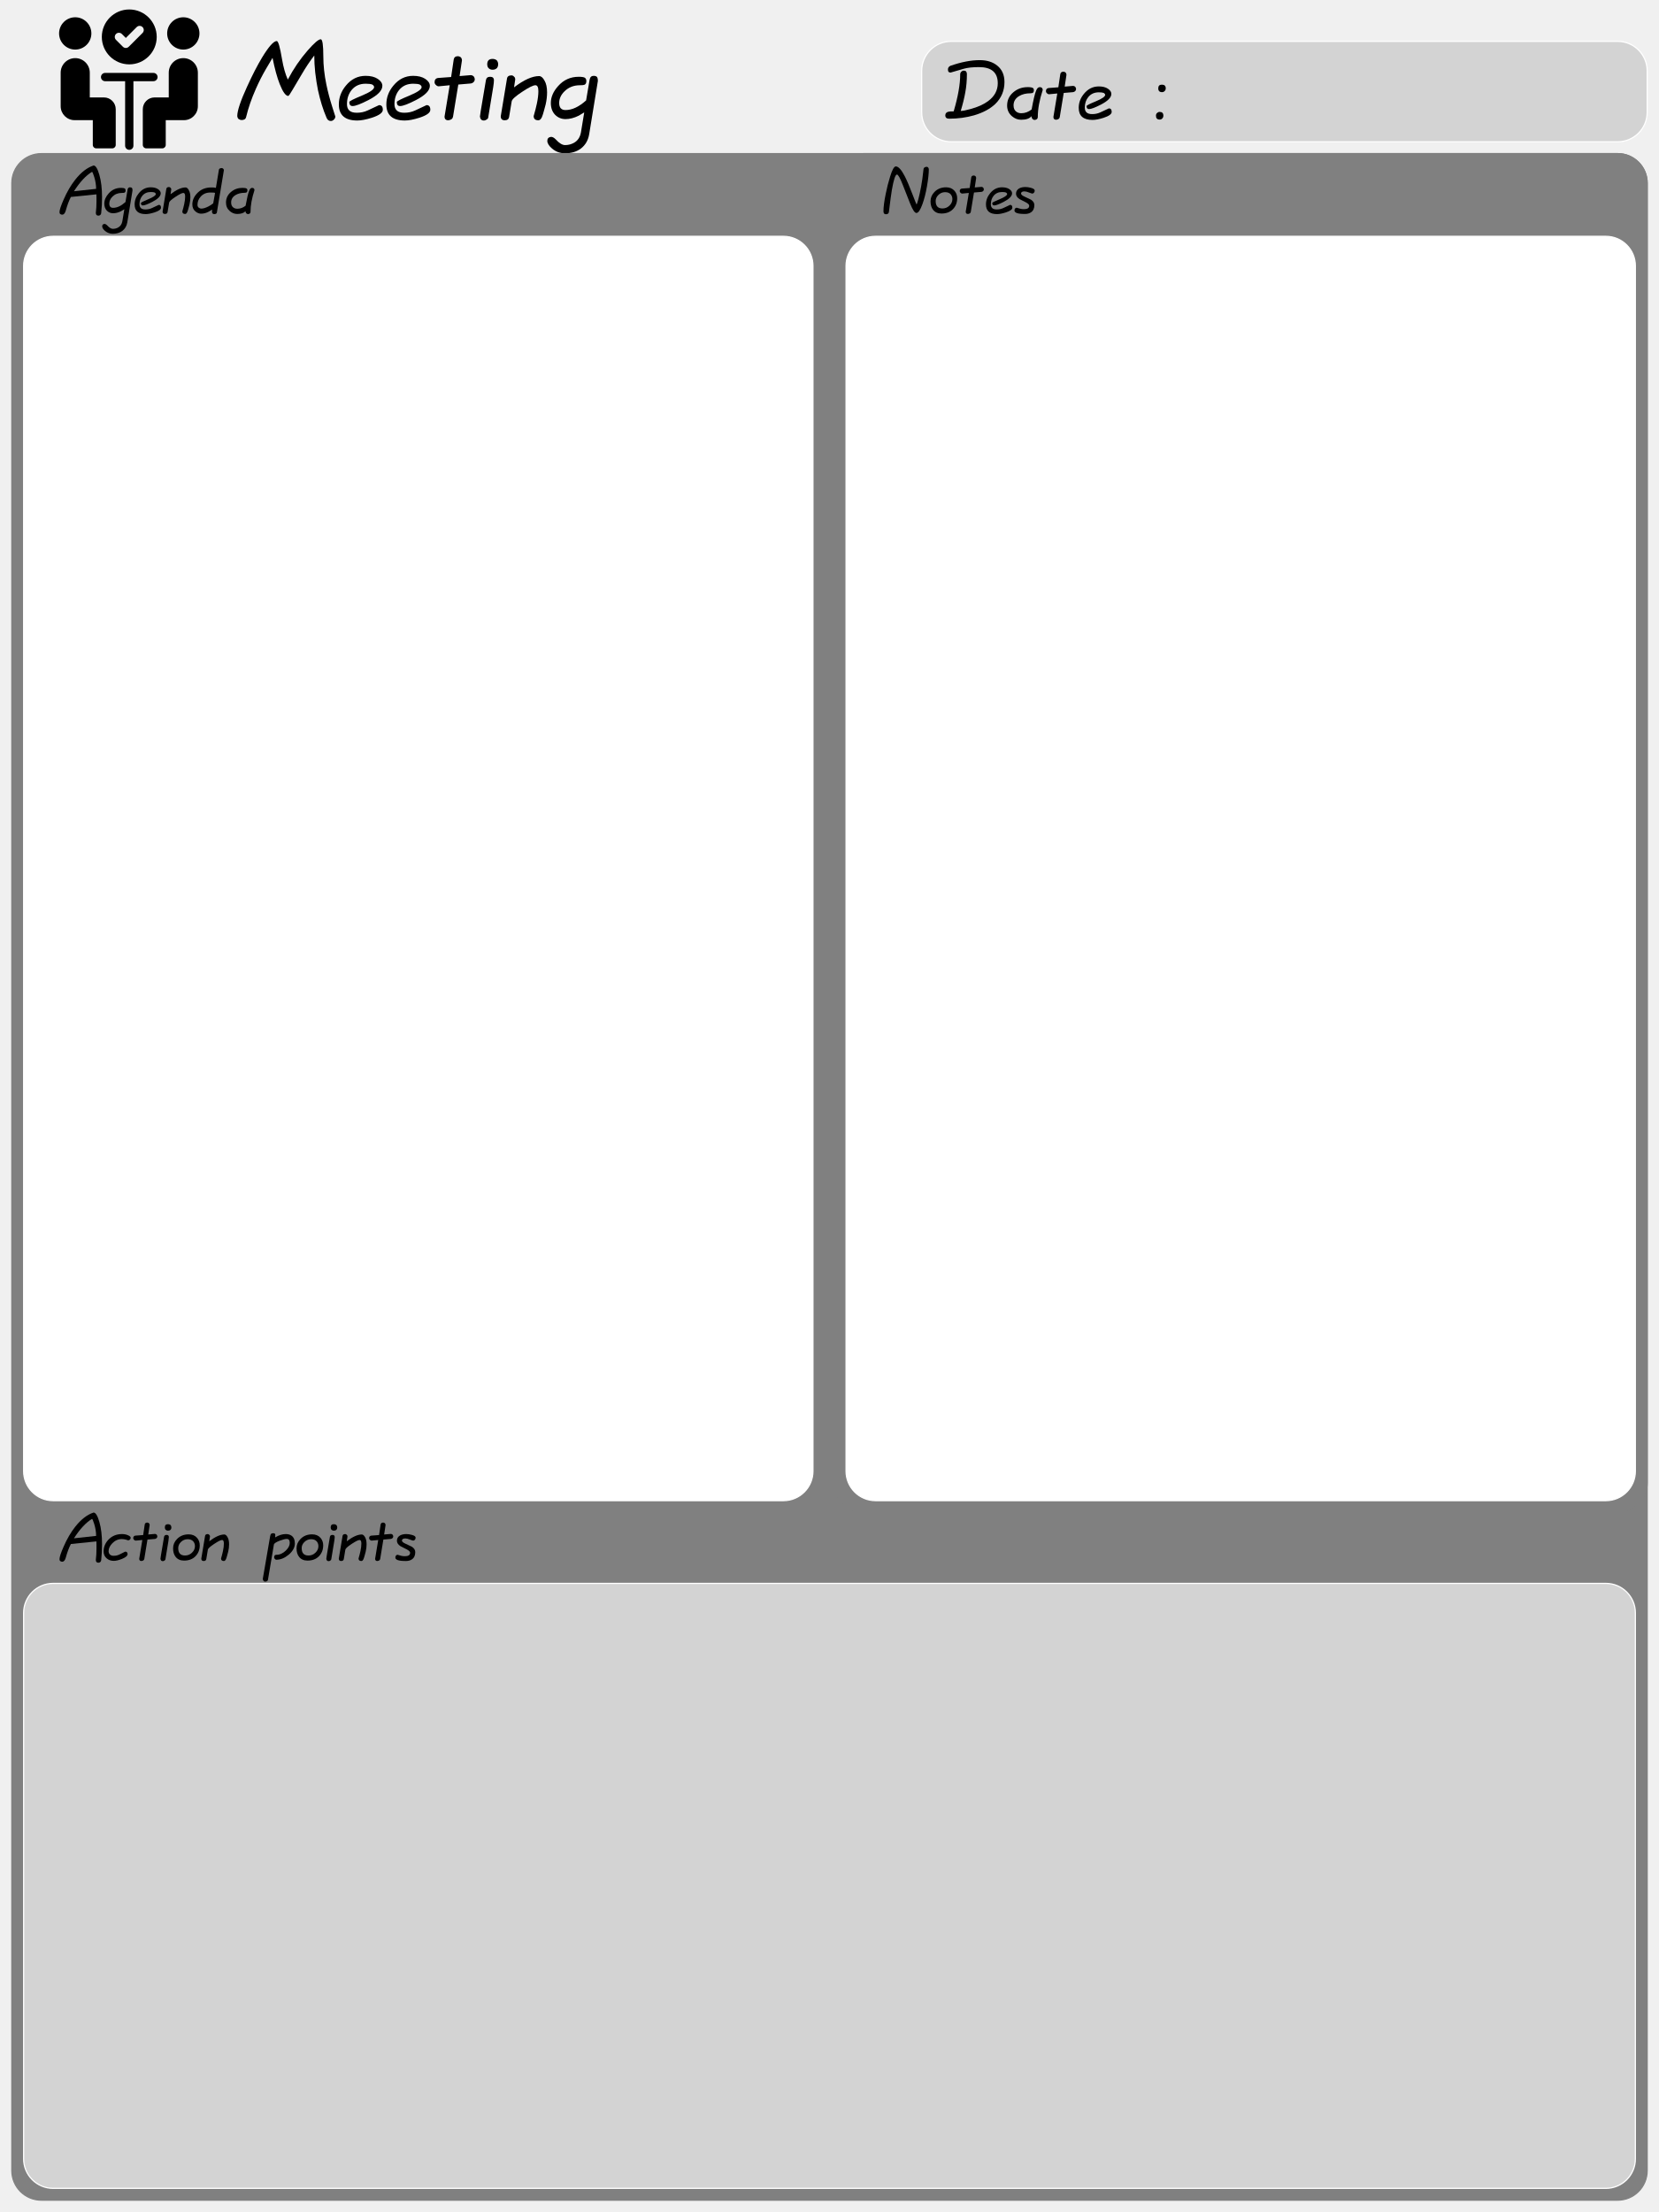
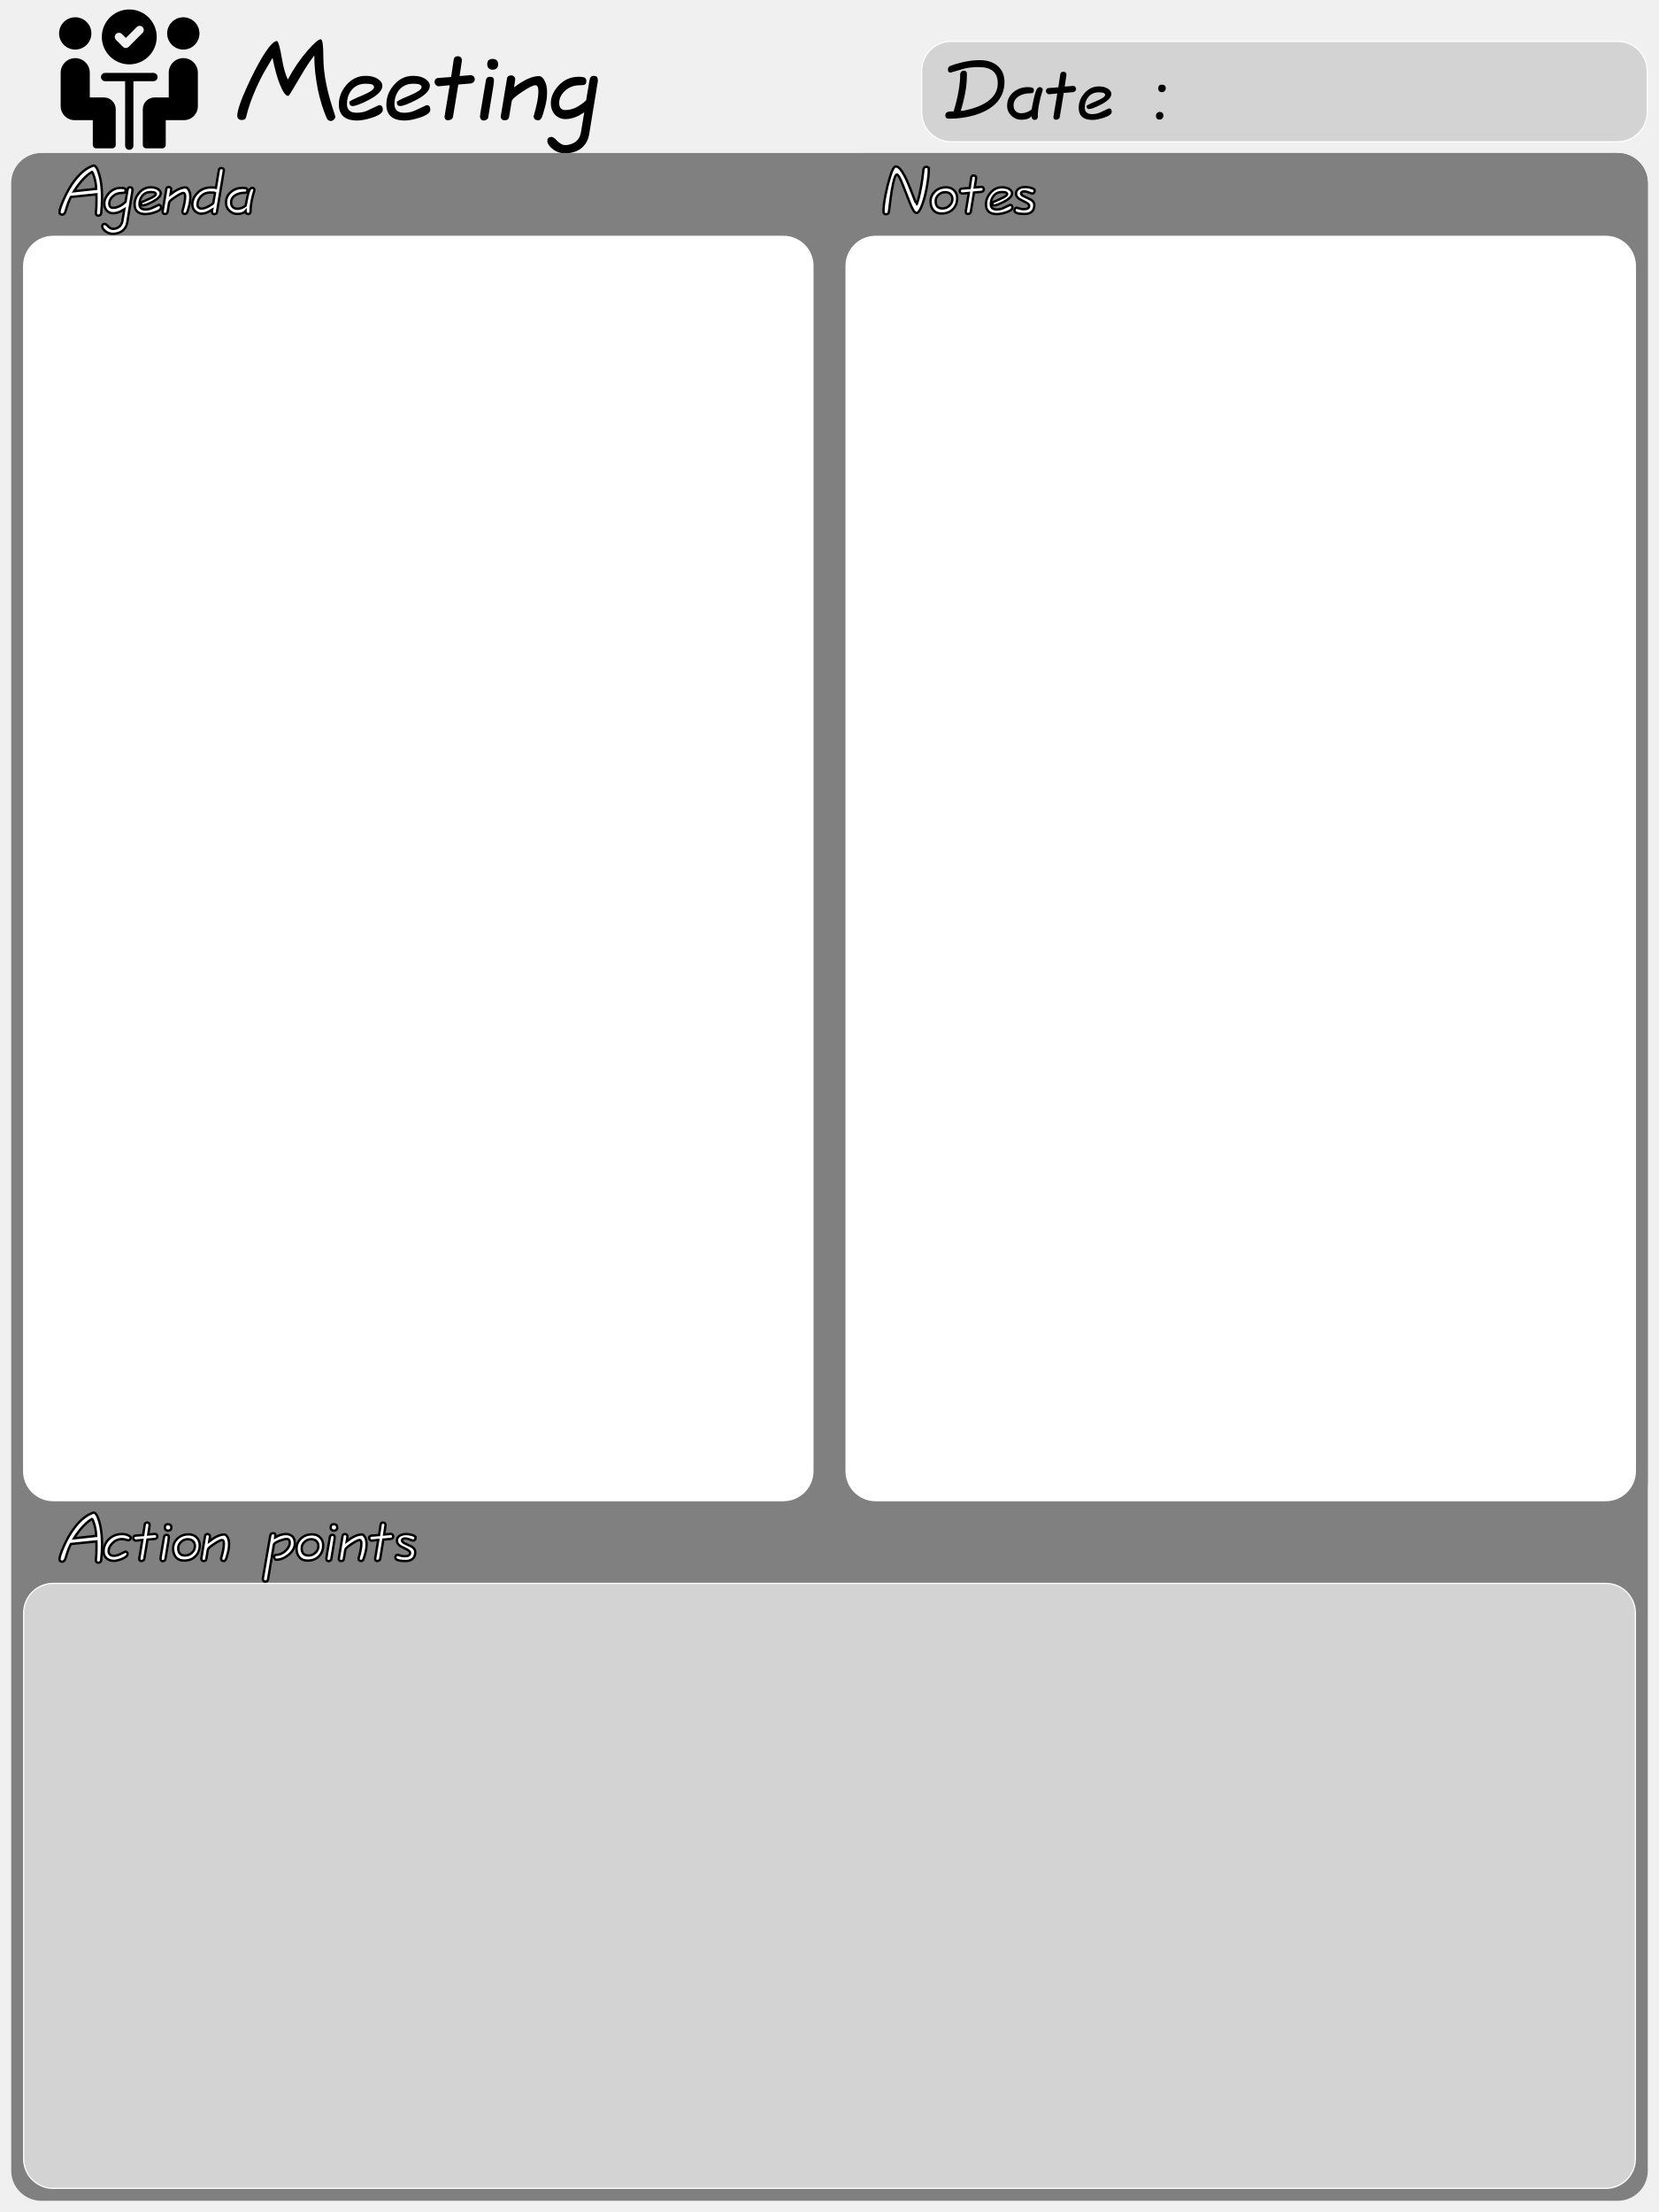
<svg xmlns="http://www.w3.org/2000/svg" xmlns:xlink="http://www.w3.org/1999/xlink" width="1404px" height="1872px" viewBox="0 0 1404 1872" version="1.1">
  <defs>
    <g id="Header">
      <g>
        <path d="m 283.781,98.607 q 0,1.393 -1.194,2.587 -1.194,1.194 -2.587,1.194 -2.488,0 -3.582,-2.587 -4.478,-10.348 -7.363,-23.682 -1.294,-6.468 -2.289,-14.726 -0.796,-7.463 -0.796,-14.428 -5.473,7.065 -10.746,16.119 L 247.562,76.02 q -2.886,4.975 -3.582,5.174 -3.284,0 -7.264,-10.05 -3.284,-8.259 -6.07,-22.189 l -5.473,9.254 q -4.776,8.159 -8.657,17.015 -5.473,12.338 -8.159,23.582 -0.398,1.692 -1.393,2.189 -0.896,0.597 -2.587,0.597 -1.095,0 -2.488,-0.896 -0.896,-0.796 -1.095,-2.488 0,-6.766 8.358,-24.975 6.667,-14.627 12.537,-24.378 8.557,-14.129 12.537,-14.129 1.891,0 4.478,15.522 1.791,10.348 4.876,17.114 7.164,-13.632 16.816,-24.677 8.259,-9.453 11.045,-9.453 2.189,0 2.189,14.527 0,11.343 2.587,23.881 1.891,9.055 4.876,18.507 z" />
        <path d="m 323.98,92.935 q 0,3.682 -9.154,6.667 -7.562,2.388 -12.438,2.388 -15.622,0 -15.622,-13.632 0,-8.756 5.97,-15.92 6.766,-8.259 16.716,-8.259 6.368,0 10.249,2.587 3.881,2.587 3.881,5.871 0,5.97 -11.741,12.04 -9.851,5.075 -13.433,5.075 -2.786,0 -2.786,-3.383 0,-1.095 10.448,-5.373 10.547,-4.378 10.547,-7.264 0,-1.194 -1.592,-2.189 -1.791,-0.697 -5.572,-0.697 -7.463,0 -11.841,5.274 -3.98,4.876 -3.98,12.04 0,3.483 1.99,5.373 1.99,1.891 6.368,1.891 4.975,0 9.254,-1.99 l 9.552,-4.478 q 3.184,0 3.184,3.98 z" />
        <path d="m 364.179,92.935 q 0,3.682 -9.154,6.667 -7.562,2.388 -12.438,2.388 -15.622,0 -15.622,-13.632 0,-8.756 5.97,-15.92 6.766,-8.259 16.716,-8.259 6.368,0 10.249,2.587 3.881,2.587 3.881,5.871 0,5.97 -11.741,12.04 -9.851,5.075 -13.433,5.075 -2.786,0 -2.786,-3.383 0,-1.095 10.448,-5.373 10.547,-4.378 10.547,-7.264 0,-1.194 -1.592,-2.189 -1.791,-0.697 -5.572,-0.697 -7.463,0 -11.841,5.274 -3.98,4.876 -3.98,12.04 0,3.483 1.99,5.373 1.99,1.891 6.368,1.891 4.975,0 9.254,-1.99 l 9.552,-4.478 q 3.184,0 3.184,3.98 z" />
        <path d="m 401.791,66.965 q 0,1.493 -0.896,2.388 -0.995,1.095 -2.488,1.294 l -10.547,0.896 -4.478,27.264 q -0.498,2.587 -3.98,2.985 -3.184,0 -3.184,-3.184 l 4.378,-26.468 -9.353,0.896 q -1.194,0 -2.289,-1.095 -0.995,-0.796 -1.194,-2.189 0,-1.791 0.796,-2.687 0.896,-0.995 2.388,-1.095 l 10.846,-0.796 2.189,-14.826 q 0.498,-2.786 3.582,-2.786 1.194,0 2.388,0.896 0.995,1.095 0.995,2.687 l -1.99,13.234 9.453,-0.796 q 1.095,0 2.189,0.796 0.995,0.896 1.194,2.587 z" />
        <path d="m 421.592,54.428 q 0,3.284 -2.786,4.279 -0.796,0.299 -1.99,0.299 -1.891,0 -3.184,-1.194 -1.294,-1.194 -1.294,-3.383 0,-4.577 4.478,-4.577 1.99,0 3.483,1.095 1.294,1.393 1.294,3.483 z m -3.582,13.532 q 0,1.791 -0.597,5.672 l -4.179,25.373 q 0,1.294 -1.294,2.09 -1.194,0.896 -2.488,0.896 -2.886,0 -3.284,-3.383 l 0.697,-4.876 4.378,-25.97 q 0.498,-2.786 3.582,-2.786 3.184,0 3.184,2.985 z" />
        <path d="m 462.985,78.209 q 0,4.876 -1.194,10.149 -0.398,1.692 -1.393,5.174 -0.896,3.483 -1.791,5.572 -1.194,2.687 -2.985,2.687 -3.98,0 -3.98,-3.582 1.692,-5.771 2.687,-10.448 1.294,-6.07 1.294,-10.547 0,-5.075 -2.488,-5.075 -2.886,0 -11.244,5.572 -8.458,5.572 -8.856,8.06 l -2.189,13.234 q -0.498,2.786 -3.682,2.786 -3.383,0 -3.383,-3.383 l 5.274,-31.841 q 0.398,-2.786 3.881,-2.786 1.194,0 2.289,1.294 0.796,0.697 0.796,1.891 v 0.398 l -0.995,6.567 q 12.537,-9.552 21.194,-9.552 2.488,0 4.577,3.781 2.189,3.682 2.189,10.05 z" />
        <path d="m 505.97,68.557 -7.363,45.075 q -1.294,7.662 -6.965,12.04 -5.473,4.08 -13.433,4.08 -6.169,0 -10.945,-3.98 -4.08,-3.483 -4.08,-6.567 0,-2.985 3.184,-3.383 1.891,0 3.98,2.189 4.378,4.776 7.861,4.776 4.08,0 7.463,-1.891 4.876,-2.687 5.97,-8.856 l 2.786,-16.915 -4.677,2.786 q -5.871,2.886 -11.144,2.886 -5.174,0 -8.856,-3.682 -3.582,-3.781 -3.582,-9.95 0,-7.463 6.169,-14.328 6.965,-7.861 17.413,-7.861 3.781,0 5.174,0.796 1.294,0.896 1.294,2.786 0,2.488 -1.592,3.184 -0.796,0.398 -3.781,0.398 -7.96,0 -13.134,5.174 -4.478,4.378 -4.478,9.851 0,5.97 5.373,5.97 8.358,0 17.413,-8.159 l 2.985,-17.612 q 0.597,-3.184 3.383,-3.184 1.891,0 2.786,0.896 0.796,0.995 0.796,3.483 z" />
      </g>
      <g>
        <path d="m 850.075,69.403 q 0,10.896 -7.687,18.507 -6.642,6.343 -18.06,9.701 -10,2.836 -21.045,2.836 -3.284,0 -3.284,-2.836 0,-2.388 2.612,-3.06 1.119,-0.299 4.478,-0.299 5.522,-18.657 5.522,-31.343 0,-1.269 0.896,-2.164 0.896,-0.97 2.239,-0.97 2.537,0 2.537,2.985 0,8.06 -1.343,15.299 -1.269,7.239 -3.881,15.821 2.612,0 8.134,-1.567 9.403,-2.537 15,-6.716 8.209,-6.045 8.209,-15.149 0,-13.657 -15.896,-13.657 -8.134,0 -12.985,1.418 l -11.045,3.209 q -1.194,0 -1.791,-0.672 -0.448,-0.672 -0.448,-2.015 0,-1.94 1.94,-2.985 13.806,-4.851 24.925,-4.851 9.179,0 14.851,4.627 6.119,4.925 6.119,13.881 z" />
        <path d="m 882.463,76.119 q -4.179,12.761 -4.179,22.836 0,2.239 -2.537,2.537 -1.269,0 -2.09,-0.97 -0.746,-0.896 -0.746,-2.164 -2.463,2.985 -8.731,2.985 -4.254,0 -7.761,-2.985 -4.104,-3.507 -4.104,-9.03 0,-6.866 5.373,-11.343 5.075,-4.254 12.09,-4.254 3.433,0 4.478,0.821 Q 875,75.075 875,76.418 q 0,1.045 -0.597,1.866 -0.672,0.672 -2.463,0.672 -5.448,0 -9.403,2.313 -4.776,2.836 -4.776,7.91 0,3.731 2.463,5.448 1.716,1.194 4.104,1.194 4.702,0 8.731,-3.209 2.164,-12.015 3.806,-15.97 1.194,-2.91 3.06,-2.91 2.388,0 2.537,2.388 z" />
        <path d="m 910.672,75.224 q 0,1.119 -0.672,1.791 -0.746,0.821 -1.866,0.97 l -7.91,0.672 -3.358,20.448 q -0.373,1.94 -2.985,2.239 -2.388,0 -2.388,-2.388 l 3.284,-19.851 -7.015,0.672 q -0.896,0 -1.716,-0.821 -0.746,-0.597 -0.896,-1.642 0,-1.343 0.597,-2.015 0.672,-0.746 1.791,-0.821 l 8.134,-0.597 1.642,-11.119 q 0.373,-2.09 2.687,-2.09 0.896,0 1.791,0.672 0.746,0.821 0.746,2.015 l -1.493,9.925 7.09,-0.597 q 0.821,0 1.642,0.597 0.746,0.672 0.896,1.94 z" />
        <path d="m 940.821,94.701 q 0,2.761 -6.866,5 -5.672,1.791 -9.328,1.791 -11.716,0 -11.716,-10.224 0,-6.567 4.478,-11.94 5.075,-6.194 12.537,-6.194 4.776,0 7.687,1.94 2.91,1.94 2.91,4.403 0,4.478 -8.806,9.03 -7.388,3.806 -10.075,3.806 -2.09,0 -2.09,-2.537 0,-0.821 7.836,-4.03 7.91,-3.284 7.91,-5.448 0,-0.896 -1.194,-1.642 -1.343,-0.522 -4.179,-0.522 -5.597,0 -8.881,3.955 -2.985,3.657 -2.985,9.03 0,2.612 1.493,4.03 1.493,1.418 4.776,1.418 3.731,0 6.94,-1.493 l 7.164,-3.358 q 2.388,0 2.388,2.985 z" />
        <path d="m 986.567,74.776 q 0,1.343 -0.97,2.313 -0.896,0.896 -2.164,0.896 -3.209,0 -3.209,-3.209 0,-3.134 3.06,-3.134 3.284,0 3.284,3.134 z m -2.015,23.134 q 0,1.343 -0.896,2.313 -0.821,0.97 -2.239,0.97 -3.134,0 -3.134,-3.284 0,-1.493 0.97,-2.313 0.97,-0.896 2.164,-0.896 3.134,0 3.134,3.209 z" />
      </g>
      <g transform="matrix(0.4,0,0,0.4,50,8)">
        <path d="M148.5,116.187c32.029,0,58.086-26.057,58.086-58.086S180.529,0.014,148.5,0.014S90.414,26.072,90.414,58.101   S116.471,116.187,148.5,116.187z M120.402,51.894c3.429-3.427,8.985-3.427,12.414,0l8.387,8.388L164.184,37.3   c3.429-3.427,8.985-3.427,12.414,0c3.428,3.428,3.428,8.986,0,12.414L147.41,78.902c-1.714,1.713-3.96,2.571-6.207,2.571   c-2.247,0-4.493-0.857-6.207-2.571l-14.594-14.594C116.974,60.88,116.974,55.321,120.402,51.894z" />
        <path d="M34.165,84.869c18.839,0,34.166-15.327,34.166-34.166S53.004,16.537,34.165,16.537S0,31.864,0,50.703   S15.326,84.869,34.165,84.869z" />
        <path d="m3.367,133.777v70.955c0,16.297 13.211,29.508 29.508,29.508h38.457v52.407c0,3.992 3.236,7.229 7.229,7.229h34.077c3.992,0 7.229-3.236 7.229-7.229v-75.595c0-13.757-11.152-24.908-24.908-24.908h-29.995v-52.367c0-17.009-13.789-30.798-30.798-30.798-17.01-0.001-30.799,13.788-30.799,30.798z" />
        <path d="m262.835,84.869c18.839,0 34.165-15.327 34.165-34.166s-15.326-34.166-34.165-34.166-34.166,15.327-34.166,34.166 15.327,34.166 34.166,34.166z" />
        <path d="m232.036,133.777v52.367h-29.994c-13.757,0-24.909,11.152-24.909,24.908v75.595c0,3.992 3.236,7.229 7.229,7.229h34.077c3.992,0 7.229-3.236 7.229-7.229v-52.407h38.457c16.297,0 29.508-13.211 29.508-29.508v-70.955c0-17.009-13.789-30.798-30.798-30.798-17.01-0.001-30.799,13.788-30.799,30.798z" />
        <path d="m199.616,151.813c4.848,0 8.777-3.93 8.777-8.777 0-4.848-3.93-8.777-8.777-8.777h-102.232c-4.848,0-8.777,3.93-8.777,8.777 0,4.848 3.93,8.777 8.777,8.777h42.338v136.395c0,4.848 3.93,8.777 8.777,8.777s8.777-3.93 8.777-8.777v-136.395h42.34z" />
      </g>
    </g>
    <g id="Border">
      <rect x="0" y="0" width="1404" height="1872" stroke="black" stroke-width="10" fill="none" />
    </g>
  </defs>
  <rect rx="25" x="780" y="35" width="614" height="85" stroke="white" stroke-width="1" fill="lightgrey" />
  <use xlink:href="#Header" x="0" y="0" />
  <rect rx="25" x="10" y="130" width="1384" height="1732" stroke="grey" stroke-width="1" fill="grey" />
  <g id="agenda">
    <rect rx="25" x="20" y="200" width="668" height="1070" stroke="white" stroke-width="1" fill="white" />
    <g>
-       <path d="m 86.358,166.925 q 0,6.687 -0.716,13.433 -0.119,1.075 -0.836,1.612 -0.537,0.537 -1.552,0.537 -2.149,0 -2.149,-2.388 l 0.418,-4.716 0.119,-4.896 v -3.045 l -0.06,-2.985 -21.612,2.209 q -2.448,4.776 -4.299,11.522 -0.955,3.463 -3.045,3.463 -0.896,0 -1.612,-0.537 -0.657,-0.478 -0.657,-1.612 0,-2.687 3.463,-10.567 4.299,-9.851 9.851,-16.896 7.403,-9.373 15.522,-12 2.627,0 4.896,7.94 2.269,7.821 2.269,18.925 z m -5.015,-7.104 q 0,-4.716 -1.552,-9.91 -1.373,-4.418 -1.91,-4.478 -7.761,4.657 -15.284,16.418 z" />
-       <path d="m 112.149,161.134 -4.418,27.045 q -0.776,4.597 -4.179,7.224 -3.284,2.448 -8.06,2.448 -3.701,0 -6.567,-2.388 -2.448,-2.09 -2.448,-3.94 0,-1.791 1.91,-2.03 1.134,0 2.388,1.313 2.627,2.866 4.716,2.866 2.448,0 4.478,-1.134 2.925,-1.612 3.582,-5.313 l 1.672,-10.149 -2.806,1.672 q -3.522,1.731 -6.687,1.731 -3.104,0 -5.313,-2.209 -2.149,-2.269 -2.149,-5.97 0,-4.478 3.701,-8.597 4.179,-4.716 10.448,-4.716 2.269,0 3.104,0.478 0.776,0.537 0.776,1.672 0,1.493 -0.955,1.91 -0.478,0.239 -2.269,0.239 -4.776,0 -7.881,3.104 -2.687,2.627 -2.687,5.91 0,3.582 3.224,3.582 5.015,0 10.448,-4.896 l 1.791,-10.567 q 0.358,-1.91 2.03,-1.91 1.134,0 1.672,0.537 0.478,0.597 0.478,2.09 z" />
-       <path d="m 136.268,175.761 q 0,2.209 -5.493,4 -4.537,1.433 -7.463,1.433 -9.373,0 -9.373,-8.179 0,-5.254 3.582,-9.552 4.06,-4.955 10.03,-4.955 3.821,0 6.149,1.552 2.328,1.552 2.328,3.522 0,3.582 -7.045,7.224 -5.91,3.045 -8.06,3.045 -1.672,0 -1.672,-2.03 0,-0.657 6.269,-3.224 6.328,-2.627 6.328,-4.358 0,-0.716 -0.955,-1.313 -1.075,-0.418 -3.343,-0.418 -4.478,0 -7.104,3.164 -2.388,2.925 -2.388,7.224 0,2.09 1.194,3.224 1.194,1.134 3.821,1.134 2.985,0 5.552,-1.194 l 5.731,-2.687 q 1.91,0 1.91,2.388 z" />
-       <path d="m 161.104,166.925 q 0,2.925 -0.716,6.09 -0.239,1.015 -0.836,3.104 -0.537,2.09 -1.075,3.343 -0.716,1.612 -1.791,1.612 -2.388,0 -2.388,-2.149 1.015,-3.463 1.612,-6.269 0.776,-3.642 0.776,-6.328 0,-3.045 -1.493,-3.045 -1.731,0 -6.746,3.343 -5.075,3.343 -5.313,4.836 l -1.313,7.94 q -0.298,1.672 -2.209,1.672 -2.03,0 -2.03,-2.03 l 3.164,-19.104 q 0.239,-1.672 2.328,-1.672 0.716,0 1.373,0.776 0.478,0.418 0.478,1.134 v 0.239 l -0.597,3.94 q 7.522,-5.731 12.716,-5.731 1.493,0 2.746,2.269 1.313,2.209 1.313,6.03 z" />
-       <path d="m 189.462,144.119 -5.91,35.642 q -0.239,1.433 -2.269,1.433 -1.91,0 -1.91,-2.269 l 0.239,-1.552 -2.985,1.731 q -3.045,1.731 -6.507,1.731 -2.149,0 -4.299,-1.552 -3.045,-2.209 -3.045,-6.269 0,-5.075 3.94,-9.313 4.597,-5.075 12.119,-5.075 h 1.373 q 0.418,0 1.134,0.119 l 1.373,0.239 2.507,-15.104 q 0,-1.433 2.269,-1.672 0.955,0 1.612,0.776 0.358,0.537 0.358,1.134 z m -7.463,19.164 q -0.358,-0.358 -3.94,-0.358 -5.254,0 -8.358,3.642 -2.567,2.925 -2.567,6.806 0,1.731 1.254,2.507 0.896,0.657 1.97,0.657 2.448,0 5.97,-1.791 2.328,-1.194 4.119,-2.687 z" />
-       <path d="m 215.373,160.896 q -3.343,10.209 -3.343,18.269 0,1.791 -2.03,2.03 -1.015,0 -1.672,-0.776 -0.597,-0.716 -0.597,-1.731 -1.97,2.388 -6.985,2.388 -3.403,0 -6.209,-2.388 -3.284,-2.806 -3.284,-7.224 0,-5.493 4.298,-9.075 4.06,-3.403 9.672,-3.403 2.746,0 3.582,0.657 0.597,0.418 0.597,1.493 0,0.836 -0.478,1.493 -0.537,0.537 -1.97,0.537 -4.358,0 -7.522,1.851 -3.821,2.269 -3.821,6.328 0,2.985 1.97,4.358 1.373,0.955 3.284,0.955 3.761,0 6.985,-2.567 1.731,-9.612 3.045,-12.776 0.955,-2.328 2.448,-2.328 1.91,0 2.03,1.91 z" />
+       <path stroke="black" stroke-width="2" fill="white" d="m 86.358,166.925 q 0,6.687 -0.716,13.433 -0.119,1.075 -0.836,1.612 -0.537,0.537 -1.552,0.537 -2.149,0 -2.149,-2.388 l 0.418,-4.716 0.119,-4.896 v -3.045 l -0.06,-2.985 -21.612,2.209 q -2.448,4.776 -4.299,11.522 -0.955,3.463 -3.045,3.463 -0.896,0 -1.612,-0.537 -0.657,-0.478 -0.657,-1.612 0,-2.687 3.463,-10.567 4.299,-9.851 9.851,-16.896 7.403,-9.373 15.522,-12 2.627,0 4.896,7.94 2.269,7.821 2.269,18.925 z m -5.015,-7.104 q 0,-4.716 -1.552,-9.91 -1.373,-4.418 -1.91,-4.478 -7.761,4.657 -15.284,16.418 z" />
+       <path stroke="black" stroke-width="2" fill="white" d="m 112.149,161.134 -4.418,27.045 q -0.776,4.597 -4.179,7.224 -3.284,2.448 -8.06,2.448 -3.701,0 -6.567,-2.388 -2.448,-2.09 -2.448,-3.94 0,-1.791 1.91,-2.03 1.134,0 2.388,1.313 2.627,2.866 4.716,2.866 2.448,0 4.478,-1.134 2.925,-1.612 3.582,-5.313 l 1.672,-10.149 -2.806,1.672 q -3.522,1.731 -6.687,1.731 -3.104,0 -5.313,-2.209 -2.149,-2.269 -2.149,-5.97 0,-4.478 3.701,-8.597 4.179,-4.716 10.448,-4.716 2.269,0 3.104,0.478 0.776,0.537 0.776,1.672 0,1.493 -0.955,1.91 -0.478,0.239 -2.269,0.239 -4.776,0 -7.881,3.104 -2.687,2.627 -2.687,5.91 0,3.582 3.224,3.582 5.015,0 10.448,-4.896 l 1.791,-10.567 q 0.358,-1.91 2.03,-1.91 1.134,0 1.672,0.537 0.478,0.597 0.478,2.09 z" />
+       <path stroke="black" stroke-width="2" fill="white" d="m 136.268,175.761 q 0,2.209 -5.493,4 -4.537,1.433 -7.463,1.433 -9.373,0 -9.373,-8.179 0,-5.254 3.582,-9.552 4.06,-4.955 10.03,-4.955 3.821,0 6.149,1.552 2.328,1.552 2.328,3.522 0,3.582 -7.045,7.224 -5.91,3.045 -8.06,3.045 -1.672,0 -1.672,-2.03 0,-0.657 6.269,-3.224 6.328,-2.627 6.328,-4.358 0,-0.716 -0.955,-1.313 -1.075,-0.418 -3.343,-0.418 -4.478,0 -7.104,3.164 -2.388,2.925 -2.388,7.224 0,2.09 1.194,3.224 1.194,1.134 3.821,1.134 2.985,0 5.552,-1.194 l 5.731,-2.687 q 1.91,0 1.91,2.388 z" />
+       <path stroke="black" stroke-width="2" fill="white" d="m 161.104,166.925 q 0,2.925 -0.716,6.09 -0.239,1.015 -0.836,3.104 -0.537,2.09 -1.075,3.343 -0.716,1.612 -1.791,1.612 -2.388,0 -2.388,-2.149 1.015,-3.463 1.612,-6.269 0.776,-3.642 0.776,-6.328 0,-3.045 -1.493,-3.045 -1.731,0 -6.746,3.343 -5.075,3.343 -5.313,4.836 l -1.313,7.94 q -0.298,1.672 -2.209,1.672 -2.03,0 -2.03,-2.03 l 3.164,-19.104 q 0.239,-1.672 2.328,-1.672 0.716,0 1.373,0.776 0.478,0.418 0.478,1.134 v 0.239 l -0.597,3.94 q 7.522,-5.731 12.716,-5.731 1.493,0 2.746,2.269 1.313,2.209 1.313,6.03 z" />
+       <path stroke="black" stroke-width="2" fill="white" d="m 189.462,144.119 -5.91,35.642 q -0.239,1.433 -2.269,1.433 -1.91,0 -1.91,-2.269 l 0.239,-1.552 -2.985,1.731 q -3.045,1.731 -6.507,1.731 -2.149,0 -4.299,-1.552 -3.045,-2.209 -3.045,-6.269 0,-5.075 3.94,-9.313 4.597,-5.075 12.119,-5.075 h 1.373 q 0.418,0 1.134,0.119 l 1.373,0.239 2.507,-15.104 q 0,-1.433 2.269,-1.672 0.955,0 1.612,0.776 0.358,0.537 0.358,1.134 z m -7.463,19.164 q -0.358,-0.358 -3.94,-0.358 -5.254,0 -8.358,3.642 -2.567,2.925 -2.567,6.806 0,1.731 1.254,2.507 0.896,0.657 1.97,0.657 2.448,0 5.97,-1.791 2.328,-1.194 4.119,-2.687 z" />
+       <path stroke="black" stroke-width="2" fill="white" d="m 215.373,160.896 q -3.343,10.209 -3.343,18.269 0,1.791 -2.03,2.03 -1.015,0 -1.672,-0.776 -0.597,-0.716 -0.597,-1.731 -1.97,2.388 -6.985,2.388 -3.403,0 -6.209,-2.388 -3.284,-2.806 -3.284,-7.224 0,-5.493 4.298,-9.075 4.06,-3.403 9.672,-3.403 2.746,0 3.582,0.657 0.597,0.418 0.597,1.493 0,0.836 -0.478,1.493 -0.537,0.537 -1.97,0.537 -4.358,0 -7.522,1.851 -3.821,2.269 -3.821,6.328 0,2.985 1.97,4.358 1.373,0.955 3.284,0.955 3.761,0 6.985,-2.567 1.731,-9.612 3.045,-12.776 0.955,-2.328 2.448,-2.328 1.91,0 2.03,1.91 z" />
    </g>
  </g>
  <g id="notes">
    <rect rx="25" x="706" y="130" width="688" height="1150" stroke="grey" stroke-width="1" fill="grey" />
    <rect rx="25" x="716" y="200" width="668" height="1070" stroke="white" stroke-width="1" fill="white" />
    <g>
-       <path d="m 786.06,143.284 q 0,5.313 -1.552,14.269 -1.493,8.716 -3.881,15.284 -2.687,7.403 -5.075,7.403 -2.209,0 -5.493,-8.418 l -6.149,-15.642 q -3.343,-8.478 -4.836,-8.478 -2.03,0 -4.299,13.075 -0.776,4.478 -2.507,18.627 -0.239,1.91 -2.567,1.91 -2.03,0 -2.03,-2.507 0,-5.493 1.91,-14.746 1.552,-7.761 3.701,-14.567 2.627,-8.657 4.836,-8.657 3.284,0 7.582,8.299 2.687,5.194 6.567,15.403 3.224,8.418 3.403,8.478 0.299,0 1.552,-4.537 0.537,-2.03 1.134,-4.776 0.299,-1.493 1.134,-5.612 1.134,-5.97 2.03,-14.567 0,-2.09 2.627,-2.388 0.776,0 1.373,0.657 0.537,0.657 0.537,1.493 z" />
-       <path d="m 810.06,167.761 q 0,5.552 -3.582,9.254 -3.582,3.701 -9.731,3.701 -4.597,0 -7.104,-3.164 -2.149,-2.746 -2.149,-7.164 0,-4.537 3.343,-7.94 3.821,-3.94 9.851,-3.94 4.537,0 7.164,3.045 2.209,2.627 2.209,6.209 z M 806,168.478 q 0,-2.209 -1.313,-3.881 -1.612,-1.97 -4.836,-1.97 -3.403,0 -5.851,2.507 -2.149,2.209 -2.149,5.015 0,6.269 5.731,6.269 3.463,0 5.91,-2.388 Q 806,171.642 806,168.478 Z" />
-       <path d="m 832.627,160.179 q 0,0.896 -0.537,1.433 -0.597,0.657 -1.493,0.776 l -6.328,0.537 -2.687,16.358 q -0.299,1.552 -2.388,1.791 -1.91,0 -1.91,-1.91 l 2.627,-15.881 -5.612,0.537 q -0.716,0 -1.373,-0.657 -0.597,-0.478 -0.716,-1.313 0,-1.075 0.478,-1.612 0.537,-0.597 1.433,-0.657 l 6.507,-0.478 1.313,-8.896 q 0.299,-1.672 2.149,-1.672 0.716,0 1.433,0.537 0.597,0.657 0.597,1.612 l -1.194,7.94 5.672,-0.478 q 0.657,0 1.313,0.478 0.597,0.537 0.716,1.552 z" />
-       <path d="m 856.746,175.761 q 0,2.209 -5.493,4 -4.537,1.433 -7.463,1.433 -9.373,0 -9.373,-8.179 0,-5.254 3.582,-9.552 4.06,-4.955 10.03,-4.955 3.821,0 6.149,1.552 2.328,1.552 2.328,3.522 0,3.582 -7.045,7.224 -5.91,3.045 -8.06,3.045 -1.672,0 -1.672,-2.03 0,-0.657 6.269,-3.224 6.328,-2.627 6.328,-4.358 0,-0.716 -0.955,-1.313 -1.075,-0.418 -3.343,-0.418 -4.478,0 -7.104,3.164 -2.388,2.925 -2.388,7.224 0,2.09 1.194,3.224 1.194,1.134 3.821,1.134 2.985,0 5.552,-1.194 l 5.731,-2.687 q 1.91,0 1.91,2.388 z" />
-       <path d="m 875.671,161.254 q 0,1.015 -0.537,1.731 -0.657,0.836 -1.552,0.836 -0.418,0 -2.746,-0.896 -2.269,-0.955 -3.881,-0.955 -2.687,0 -2.866,1.731 0,1.373 2.925,2.687 4.896,2.209 5.433,2.567 2.925,1.851 2.925,4.597 0,4.239 -2.866,6.149 -2.03,1.373 -5.075,1.373 -4.836,0 -6.866,-0.776 -2.03,-0.776 -2.03,-2.09 0,-2.09 1.791,-2.448 l 3.164,0.896 q 1.254,0.358 3.104,0.358 4.418,0 4.418,-2.925 0,-1.373 -2.866,-2.866 -5.075,-2.507 -5.373,-2.746 -2.925,-1.97 -2.925,-4.537 0,-2.925 2.627,-4.478 2.149,-1.194 5.313,-1.194 2.149,0 4.537,0.657 3.343,0.836 3.343,2.328 z" />
+       <path stroke="black" stroke-width="2" fill="white" d="m 786.06,143.284 q 0,5.313 -1.552,14.269 -1.493,8.716 -3.881,15.284 -2.687,7.403 -5.075,7.403 -2.209,0 -5.493,-8.418 l -6.149,-15.642 q -3.343,-8.478 -4.836,-8.478 -2.03,0 -4.299,13.075 -0.776,4.478 -2.507,18.627 -0.239,1.91 -2.567,1.91 -2.03,0 -2.03,-2.507 0,-5.493 1.91,-14.746 1.552,-7.761 3.701,-14.567 2.627,-8.657 4.836,-8.657 3.284,0 7.582,8.299 2.687,5.194 6.567,15.403 3.224,8.418 3.403,8.478 0.299,0 1.552,-4.537 0.537,-2.03 1.134,-4.776 0.299,-1.493 1.134,-5.612 1.134,-5.97 2.03,-14.567 0,-2.09 2.627,-2.388 0.776,0 1.373,0.657 0.537,0.657 0.537,1.493 z" />
+       <path stroke="black" stroke-width="2" fill="white" d="m 810.06,167.761 q 0,5.552 -3.582,9.254 -3.582,3.701 -9.731,3.701 -4.597,0 -7.104,-3.164 -2.149,-2.746 -2.149,-7.164 0,-4.537 3.343,-7.94 3.821,-3.94 9.851,-3.94 4.537,0 7.164,3.045 2.209,2.627 2.209,6.209 z M 806,168.478 q 0,-2.209 -1.313,-3.881 -1.612,-1.97 -4.836,-1.97 -3.403,0 -5.851,2.507 -2.149,2.209 -2.149,5.015 0,6.269 5.731,6.269 3.463,0 5.91,-2.388 Q 806,171.642 806,168.478 Z" />
+       <path stroke="black" stroke-width="2" fill="white" d="m 832.627,160.179 q 0,0.896 -0.537,1.433 -0.597,0.657 -1.493,0.776 l -6.328,0.537 -2.687,16.358 q -0.299,1.552 -2.388,1.791 -1.91,0 -1.91,-1.91 l 2.627,-15.881 -5.612,0.537 q -0.716,0 -1.373,-0.657 -0.597,-0.478 -0.716,-1.313 0,-1.075 0.478,-1.612 0.537,-0.597 1.433,-0.657 l 6.507,-0.478 1.313,-8.896 q 0.299,-1.672 2.149,-1.672 0.716,0 1.433,0.537 0.597,0.657 0.597,1.612 l -1.194,7.94 5.672,-0.478 q 0.657,0 1.313,0.478 0.597,0.537 0.716,1.552 z" />
+       <path stroke="black" stroke-width="2" fill="white" d="m 856.746,175.761 q 0,2.209 -5.493,4 -4.537,1.433 -7.463,1.433 -9.373,0 -9.373,-8.179 0,-5.254 3.582,-9.552 4.06,-4.955 10.03,-4.955 3.821,0 6.149,1.552 2.328,1.552 2.328,3.522 0,3.582 -7.045,7.224 -5.91,3.045 -8.06,3.045 -1.672,0 -1.672,-2.03 0,-0.657 6.269,-3.224 6.328,-2.627 6.328,-4.358 0,-0.716 -0.955,-1.313 -1.075,-0.418 -3.343,-0.418 -4.478,0 -7.104,3.164 -2.388,2.925 -2.388,7.224 0,2.09 1.194,3.224 1.194,1.134 3.821,1.134 2.985,0 5.552,-1.194 l 5.731,-2.687 q 1.91,0 1.91,2.388 z" />
+       <path stroke="black" stroke-width="2" fill="white" d="m 875.671,161.254 q 0,1.015 -0.537,1.731 -0.657,0.836 -1.552,0.836 -0.418,0 -2.746,-0.896 -2.269,-0.955 -3.881,-0.955 -2.687,0 -2.866,1.731 0,1.373 2.925,2.687 4.896,2.209 5.433,2.567 2.925,1.851 2.925,4.597 0,4.239 -2.866,6.149 -2.03,1.373 -5.075,1.373 -4.836,0 -6.866,-0.776 -2.03,-0.776 -2.03,-2.09 0,-2.09 1.791,-2.448 l 3.164,0.896 q 1.254,0.358 3.104,0.358 4.418,0 4.418,-2.925 0,-1.373 -2.866,-2.866 -5.075,-2.507 -5.373,-2.746 -2.925,-1.97 -2.925,-4.537 0,-2.925 2.627,-4.478 2.149,-1.194 5.313,-1.194 2.149,0 4.537,0.657 3.343,0.836 3.343,2.328 z" />
    </g>
  </g>
  <g id="actions">
    <rect rx="25" x="20" y="1340" width="1364" height="512" stroke="white" stroke-width="1" fill="lightgrey" />
    <g>
-       <path d="m 86.358,1306.925 q 0,6.686 -0.716,13.433 -0.119,1.075 -0.836,1.612 -0.537,0.537 -1.552,0.537 -2.149,0 -2.149,-2.388 l 0.418,-4.716 0.119,-4.896 v -3.045 l -0.06,-2.985 -21.612,2.209 q -2.448,4.776 -4.299,11.522 -0.955,3.463 -3.045,3.463 -0.896,0 -1.612,-0.537 -0.657,-0.478 -0.657,-1.612 0,-2.687 3.463,-10.567 4.299,-9.851 9.851,-16.895 7.403,-9.373 15.522,-12 2.627,0 4.896,7.94 2.269,7.821 2.269,18.925 z m -5.015,-7.104 q 0,-4.716 -1.552,-9.911 -1.373,-4.418 -1.91,-4.478 -7.761,4.657 -15.284,16.418 z" />
-       <path d="m 110.597,1301.373 q 0,0.955 -0.597,1.493 -0.597,0.716 -1.552,0.716 l -1.91,-0.597 q -1.851,-0.478 -3.463,-0.478 -4.597,0 -8.06,3.582 -3.104,3.224 -3.104,6.686 0,1.672 1.134,2.806 1.134,1.075 3.045,1.075 2.925,0 5.075,-1.134 l 4.776,-2.388 q 2.03,0 2.03,2.09 0,2.149 -4.836,4.119 -4.179,1.612 -6.806,1.612 -3.642,0 -6.149,-2.209 -2.507,-2.209 -2.507,-5.851 0,-5.433 3.94,-9.731 4.537,-4.896 11.701,-4.896 2.806,0 5.015,1.015 2.269,0.955 2.269,2.09 z" />
-       <path d="m 133.164,1300.179 q 0,0.895 -0.537,1.433 -0.597,0.657 -1.493,0.776 l -6.328,0.537 -2.687,16.358 q -0.299,1.552 -2.388,1.791 -1.91,0 -1.91,-1.91 l 2.627,-15.881 -5.612,0.537 q -0.716,0 -1.373,-0.657 -0.597,-0.478 -0.716,-1.313 0,-1.075 0.478,-1.612 0.537,-0.597 1.433,-0.657 l 6.507,-0.478 1.313,-8.896 q 0.298,-1.672 2.149,-1.672 0.716,0 1.433,0.537 0.597,0.657 0.597,1.612 l -1.194,7.94 5.672,-0.478 q 0.657,0 1.313,0.478 0.597,0.537 0.716,1.552 z" />
-       <path d="m 145.044,1292.657 q 0,1.97 -1.672,2.567 -0.478,0.179 -1.194,0.179 -1.134,0 -1.91,-0.716 -0.776,-0.717 -0.776,-2.03 0,-2.746 2.687,-2.746 1.194,0 2.09,0.657 0.776,0.836 0.776,2.09 z m -2.149,8.119 q 0,1.075 -0.358,3.403 l -2.507,15.224 q 0,0.776 -0.776,1.254 -0.716,0.537 -1.493,0.537 -1.731,0 -1.97,-2.03 l 0.418,-2.925 2.627,-15.582 q 0.299,-1.672 2.149,-1.672 1.91,0 1.91,1.791 z" />
-       <path d="m 169.044,1307.761 q 0,5.552 -3.582,9.254 -3.582,3.701 -9.731,3.701 -4.597,0 -7.104,-3.164 -2.149,-2.746 -2.149,-7.164 0,-4.537 3.343,-7.94 3.821,-3.94 9.851,-3.94 4.537,0 7.164,3.045 2.209,2.627 2.209,6.209 z m -4.06,0.716 q 0,-2.209 -1.313,-3.881 -1.612,-1.97 -4.836,-1.97 -3.403,0 -5.851,2.507 -2.149,2.209 -2.149,5.015 0,6.269 5.731,6.269 3.463,0 5.91,-2.388 2.507,-2.388 2.507,-5.552 z" />
-       <path d="m 193.88,1306.925 q 0,2.925 -0.716,6.09 -0.239,1.015 -0.836,3.104 -0.537,2.09 -1.075,3.343 -0.716,1.612 -1.791,1.612 -2.388,0 -2.388,-2.149 1.015,-3.463 1.612,-6.269 0.776,-3.642 0.776,-6.328 0,-3.045 -1.493,-3.045 -1.731,0 -6.746,3.343 -5.075,3.343 -5.313,4.836 l -1.313,7.94 q -0.299,1.672 -2.209,1.672 -2.03,0 -2.03,-2.03 l 3.164,-19.105 q 0.239,-1.672 2.328,-1.672 0.716,0 1.373,0.776 0.478,0.418 0.478,1.134 v 0.239 l -0.597,3.94 q 7.522,-5.731 12.716,-5.731 1.493,0 2.746,2.269 1.313,2.209 1.313,6.03 z" />
-       <path d="m 249.522,1306.209 q 0,5.194 -5.313,9.612 -5.075,4.179 -10.388,4.179 -0.657,0 -1.194,-0.657 -0.597,-0.597 -0.597,-1.373 0,-2.149 1.791,-2.149 4.418,0 8.119,-3.642 3.284,-3.224 3.284,-6.448 0,-3.343 -2.567,-3.343 -1.91,0 -6.09,1.552 -4.537,1.791 -4.776,3.224 l -5.015,29.791 q -0.299,1.552 -2.567,1.552 -0.776,0 -1.313,-0.836 -0.478,-0.716 -0.478,-1.612 l 6.209,-36 q 0.298,-1.492 0.776,-1.97 0.537,-0.537 1.791,-0.537 1.91,0 1.791,1.552 l -0.119,1.97 q 4.716,-2.806 8.896,-2.806 2.866,0 4.776,1.254 2.985,1.97 2.985,6.687 z m -16.537,-7.045 z" />
-       <path d="m 273.522,1307.761 q 0,5.552 -3.582,9.254 -3.582,3.701 -9.731,3.701 -4.597,0 -7.104,-3.164 -2.149,-2.746 -2.149,-7.164 0,-4.537 3.343,-7.94 3.821,-3.94 9.851,-3.94 4.537,0 7.164,3.045 2.209,2.627 2.209,6.209 z m -4.06,0.716 q 0,-2.209 -1.313,-3.881 -1.612,-1.97 -4.836,-1.97 -3.403,0 -5.851,2.507 -2.149,2.209 -2.149,5.015 0,6.269 5.731,6.269 3.463,0 5.91,-2.388 2.507,-2.388 2.507,-5.552 z" />
-       <path d="m 285.402,1292.657 q 0,1.97 -1.672,2.567 -0.478,0.179 -1.194,0.179 -1.134,0 -1.91,-0.716 -0.776,-0.717 -0.776,-2.03 0,-2.746 2.687,-2.746 1.194,0 2.09,0.657 0.776,0.836 0.776,2.09 z m -2.149,8.119 q 0,1.075 -0.358,3.403 l -2.507,15.224 q 0,0.776 -0.776,1.254 -0.716,0.537 -1.493,0.537 -1.731,0 -1.97,-2.03 l 0.418,-2.925 2.627,-15.582 q 0.299,-1.672 2.149,-1.672 1.91,0 1.91,1.791 z" />
-       <path d="m 310.238,1306.925 q 0,2.925 -0.716,6.09 -0.239,1.015 -0.836,3.104 -0.537,2.09 -1.075,3.343 -0.716,1.612 -1.791,1.612 -2.388,0 -2.388,-2.149 1.015,-3.463 1.612,-6.269 0.776,-3.642 0.776,-6.328 0,-3.045 -1.493,-3.045 -1.731,0 -6.746,3.343 -5.075,3.343 -5.313,4.836 l -1.313,7.94 q -0.298,1.672 -2.209,1.672 -2.03,0 -2.03,-2.03 l 3.164,-19.105 q 0.239,-1.672 2.328,-1.672 0.716,0 1.373,0.776 0.478,0.418 0.478,1.134 v 0.239 l -0.597,3.94 q 7.522,-5.731 12.716,-5.731 1.493,0 2.746,2.269 1.313,2.209 1.313,6.03 z" />
-       <path d="m 332.805,1300.179 q 0,0.895 -0.537,1.433 -0.597,0.657 -1.493,0.776 l -6.328,0.537 -2.687,16.358 q -0.299,1.552 -2.388,1.791 -1.91,0 -1.91,-1.91 l 2.627,-15.881 -5.612,0.537 q -0.716,0 -1.373,-0.657 -0.597,-0.478 -0.716,-1.313 0,-1.075 0.478,-1.612 0.537,-0.597 1.433,-0.657 l 6.507,-0.478 1.313,-8.896 q 0.299,-1.672 2.149,-1.672 0.716,0 1.433,0.537 0.597,0.657 0.597,1.612 l -1.194,7.94 5.672,-0.478 q 0.657,0 1.313,0.478 0.597,0.537 0.716,1.552 z" />
-       <path d="m 351.731,1301.254 q 0,1.015 -0.537,1.731 -0.657,0.836 -1.552,0.836 -0.418,0 -2.746,-0.895 -2.269,-0.955 -3.881,-0.955 -2.687,0 -2.866,1.731 0,1.373 2.925,2.687 4.896,2.209 5.433,2.567 2.925,1.851 2.925,4.597 0,4.239 -2.866,6.149 -2.03,1.373 -5.075,1.373 -4.836,0 -6.866,-0.776 -2.03,-0.776 -2.03,-2.09 0,-2.09 1.791,-2.448 l 3.164,0.895 q 1.254,0.358 3.104,0.358 4.418,0 4.418,-2.925 0,-1.373 -2.866,-2.866 -5.075,-2.507 -5.373,-2.746 -2.925,-1.97 -2.925,-4.537 0,-2.925 2.627,-4.478 2.149,-1.194 5.313,-1.194 2.149,0 4.537,0.657 3.343,0.836 3.343,2.328 z" />
+       <path stroke="black" stroke-width="2" fill="white" d="m 86.358,1306.925 q 0,6.686 -0.716,13.433 -0.119,1.075 -0.836,1.612 -0.537,0.537 -1.552,0.537 -2.149,0 -2.149,-2.388 l 0.418,-4.716 0.119,-4.896 v -3.045 l -0.06,-2.985 -21.612,2.209 q -2.448,4.776 -4.299,11.522 -0.955,3.463 -3.045,3.463 -0.896,0 -1.612,-0.537 -0.657,-0.478 -0.657,-1.612 0,-2.687 3.463,-10.567 4.299,-9.851 9.851,-16.895 7.403,-9.373 15.522,-12 2.627,0 4.896,7.94 2.269,7.821 2.269,18.925 z m -5.015,-7.104 q 0,-4.716 -1.552,-9.911 -1.373,-4.418 -1.91,-4.478 -7.761,4.657 -15.284,16.418 z" />
+       <path stroke="black" stroke-width="2" fill="white" d="m 110.597,1301.373 q 0,0.955 -0.597,1.493 -0.597,0.716 -1.552,0.716 l -1.91,-0.597 q -1.851,-0.478 -3.463,-0.478 -4.597,0 -8.06,3.582 -3.104,3.224 -3.104,6.686 0,1.672 1.134,2.806 1.134,1.075 3.045,1.075 2.925,0 5.075,-1.134 l 4.776,-2.388 q 2.03,0 2.03,2.09 0,2.149 -4.836,4.119 -4.179,1.612 -6.806,1.612 -3.642,0 -6.149,-2.209 -2.507,-2.209 -2.507,-5.851 0,-5.433 3.94,-9.731 4.537,-4.896 11.701,-4.896 2.806,0 5.015,1.015 2.269,0.955 2.269,2.09 z" />
+       <path stroke="black" stroke-width="2" fill="white" d="m 133.164,1300.179 q 0,0.895 -0.537,1.433 -0.597,0.657 -1.493,0.776 l -6.328,0.537 -2.687,16.358 q -0.299,1.552 -2.388,1.791 -1.91,0 -1.91,-1.91 l 2.627,-15.881 -5.612,0.537 q -0.716,0 -1.373,-0.657 -0.597,-0.478 -0.716,-1.313 0,-1.075 0.478,-1.612 0.537,-0.597 1.433,-0.657 l 6.507,-0.478 1.313,-8.896 q 0.298,-1.672 2.149,-1.672 0.716,0 1.433,0.537 0.597,0.657 0.597,1.612 l -1.194,7.94 5.672,-0.478 q 0.657,0 1.313,0.478 0.597,0.537 0.716,1.552 z" />
+       <path stroke="black" stroke-width="2" fill="white" d="m 145.044,1292.657 q 0,1.97 -1.672,2.567 -0.478,0.179 -1.194,0.179 -1.134,0 -1.91,-0.716 -0.776,-0.717 -0.776,-2.03 0,-2.746 2.687,-2.746 1.194,0 2.09,0.657 0.776,0.836 0.776,2.09 z m -2.149,8.119 q 0,1.075 -0.358,3.403 l -2.507,15.224 q 0,0.776 -0.776,1.254 -0.716,0.537 -1.493,0.537 -1.731,0 -1.97,-2.03 l 0.418,-2.925 2.627,-15.582 q 0.299,-1.672 2.149,-1.672 1.91,0 1.91,1.791 z" />
+       <path stroke="black" stroke-width="2" fill="white" d="m 169.044,1307.761 q 0,5.552 -3.582,9.254 -3.582,3.701 -9.731,3.701 -4.597,0 -7.104,-3.164 -2.149,-2.746 -2.149,-7.164 0,-4.537 3.343,-7.94 3.821,-3.94 9.851,-3.94 4.537,0 7.164,3.045 2.209,2.627 2.209,6.209 z m -4.06,0.716 q 0,-2.209 -1.313,-3.881 -1.612,-1.97 -4.836,-1.97 -3.403,0 -5.851,2.507 -2.149,2.209 -2.149,5.015 0,6.269 5.731,6.269 3.463,0 5.91,-2.388 2.507,-2.388 2.507,-5.552 z" />
+       <path stroke="black" stroke-width="2" fill="white" d="m 193.88,1306.925 q 0,2.925 -0.716,6.09 -0.239,1.015 -0.836,3.104 -0.537,2.09 -1.075,3.343 -0.716,1.612 -1.791,1.612 -2.388,0 -2.388,-2.149 1.015,-3.463 1.612,-6.269 0.776,-3.642 0.776,-6.328 0,-3.045 -1.493,-3.045 -1.731,0 -6.746,3.343 -5.075,3.343 -5.313,4.836 l -1.313,7.94 q -0.299,1.672 -2.209,1.672 -2.03,0 -2.03,-2.03 l 3.164,-19.105 q 0.239,-1.672 2.328,-1.672 0.716,0 1.373,0.776 0.478,0.418 0.478,1.134 v 0.239 l -0.597,3.94 q 7.522,-5.731 12.716,-5.731 1.493,0 2.746,2.269 1.313,2.209 1.313,6.03 z" />
+       <path stroke="black" stroke-width="2" fill="white" d="m 249.522,1306.209 q 0,5.194 -5.313,9.612 -5.075,4.179 -10.388,4.179 -0.657,0 -1.194,-0.657 -0.597,-0.597 -0.597,-1.373 0,-2.149 1.791,-2.149 4.418,0 8.119,-3.642 3.284,-3.224 3.284,-6.448 0,-3.343 -2.567,-3.343 -1.91,0 -6.09,1.552 -4.537,1.791 -4.776,3.224 l -5.015,29.791 q -0.299,1.552 -2.567,1.552 -0.776,0 -1.313,-0.836 -0.478,-0.716 -0.478,-1.612 l 6.209,-36 q 0.298,-1.492 0.776,-1.97 0.537,-0.537 1.791,-0.537 1.91,0 1.791,1.552 l -0.119,1.97 q 4.716,-2.806 8.896,-2.806 2.866,0 4.776,1.254 2.985,1.97 2.985,6.687 z m -16.537,-7.045 z" />
+       <path stroke="black" stroke-width="2" fill="white" d="m 273.522,1307.761 q 0,5.552 -3.582,9.254 -3.582,3.701 -9.731,3.701 -4.597,0 -7.104,-3.164 -2.149,-2.746 -2.149,-7.164 0,-4.537 3.343,-7.94 3.821,-3.94 9.851,-3.94 4.537,0 7.164,3.045 2.209,2.627 2.209,6.209 z m -4.06,0.716 q 0,-2.209 -1.313,-3.881 -1.612,-1.97 -4.836,-1.97 -3.403,0 -5.851,2.507 -2.149,2.209 -2.149,5.015 0,6.269 5.731,6.269 3.463,0 5.91,-2.388 2.507,-2.388 2.507,-5.552 z" />
+       <path stroke="black" stroke-width="2" fill="white" d="m 285.402,1292.657 q 0,1.97 -1.672,2.567 -0.478,0.179 -1.194,0.179 -1.134,0 -1.91,-0.716 -0.776,-0.717 -0.776,-2.03 0,-2.746 2.687,-2.746 1.194,0 2.09,0.657 0.776,0.836 0.776,2.09 z m -2.149,8.119 q 0,1.075 -0.358,3.403 l -2.507,15.224 q 0,0.776 -0.776,1.254 -0.716,0.537 -1.493,0.537 -1.731,0 -1.97,-2.03 l 0.418,-2.925 2.627,-15.582 q 0.299,-1.672 2.149,-1.672 1.91,0 1.91,1.791 z" />
+       <path stroke="black" stroke-width="2" fill="white" d="m 310.238,1306.925 q 0,2.925 -0.716,6.09 -0.239,1.015 -0.836,3.104 -0.537,2.09 -1.075,3.343 -0.716,1.612 -1.791,1.612 -2.388,0 -2.388,-2.149 1.015,-3.463 1.612,-6.269 0.776,-3.642 0.776,-6.328 0,-3.045 -1.493,-3.045 -1.731,0 -6.746,3.343 -5.075,3.343 -5.313,4.836 l -1.313,7.94 q -0.298,1.672 -2.209,1.672 -2.03,0 -2.03,-2.03 l 3.164,-19.105 q 0.239,-1.672 2.328,-1.672 0.716,0 1.373,0.776 0.478,0.418 0.478,1.134 v 0.239 l -0.597,3.94 q 7.522,-5.731 12.716,-5.731 1.493,0 2.746,2.269 1.313,2.209 1.313,6.03 z" />
+       <path stroke="black" stroke-width="2" fill="white" d="m 332.805,1300.179 q 0,0.895 -0.537,1.433 -0.597,0.657 -1.493,0.776 l -6.328,0.537 -2.687,16.358 q -0.299,1.552 -2.388,1.791 -1.91,0 -1.91,-1.91 l 2.627,-15.881 -5.612,0.537 q -0.716,0 -1.373,-0.657 -0.597,-0.478 -0.716,-1.313 0,-1.075 0.478,-1.612 0.537,-0.597 1.433,-0.657 l 6.507,-0.478 1.313,-8.896 q 0.299,-1.672 2.149,-1.672 0.716,0 1.433,0.537 0.597,0.657 0.597,1.612 l -1.194,7.94 5.672,-0.478 q 0.657,0 1.313,0.478 0.597,0.537 0.716,1.552 z" />
+       <path stroke="black" stroke-width="2" fill="white" d="m 351.731,1301.254 q 0,1.015 -0.537,1.731 -0.657,0.836 -1.552,0.836 -0.418,0 -2.746,-0.895 -2.269,-0.955 -3.881,-0.955 -2.687,0 -2.866,1.731 0,1.373 2.925,2.687 4.896,2.209 5.433,2.567 2.925,1.851 2.925,4.597 0,4.239 -2.866,6.149 -2.03,1.373 -5.075,1.373 -4.836,0 -6.866,-0.776 -2.03,-0.776 -2.03,-2.09 0,-2.09 1.791,-2.448 l 3.164,0.895 q 1.254,0.358 3.104,0.358 4.418,0 4.418,-2.925 0,-1.373 -2.866,-2.866 -5.075,-2.507 -5.373,-2.746 -2.925,-1.97 -2.925,-4.537 0,-2.925 2.627,-4.478 2.149,-1.194 5.313,-1.194 2.149,0 4.537,0.657 3.343,0.836 3.343,2.328 z" />
    </g>
  </g>
</svg>
